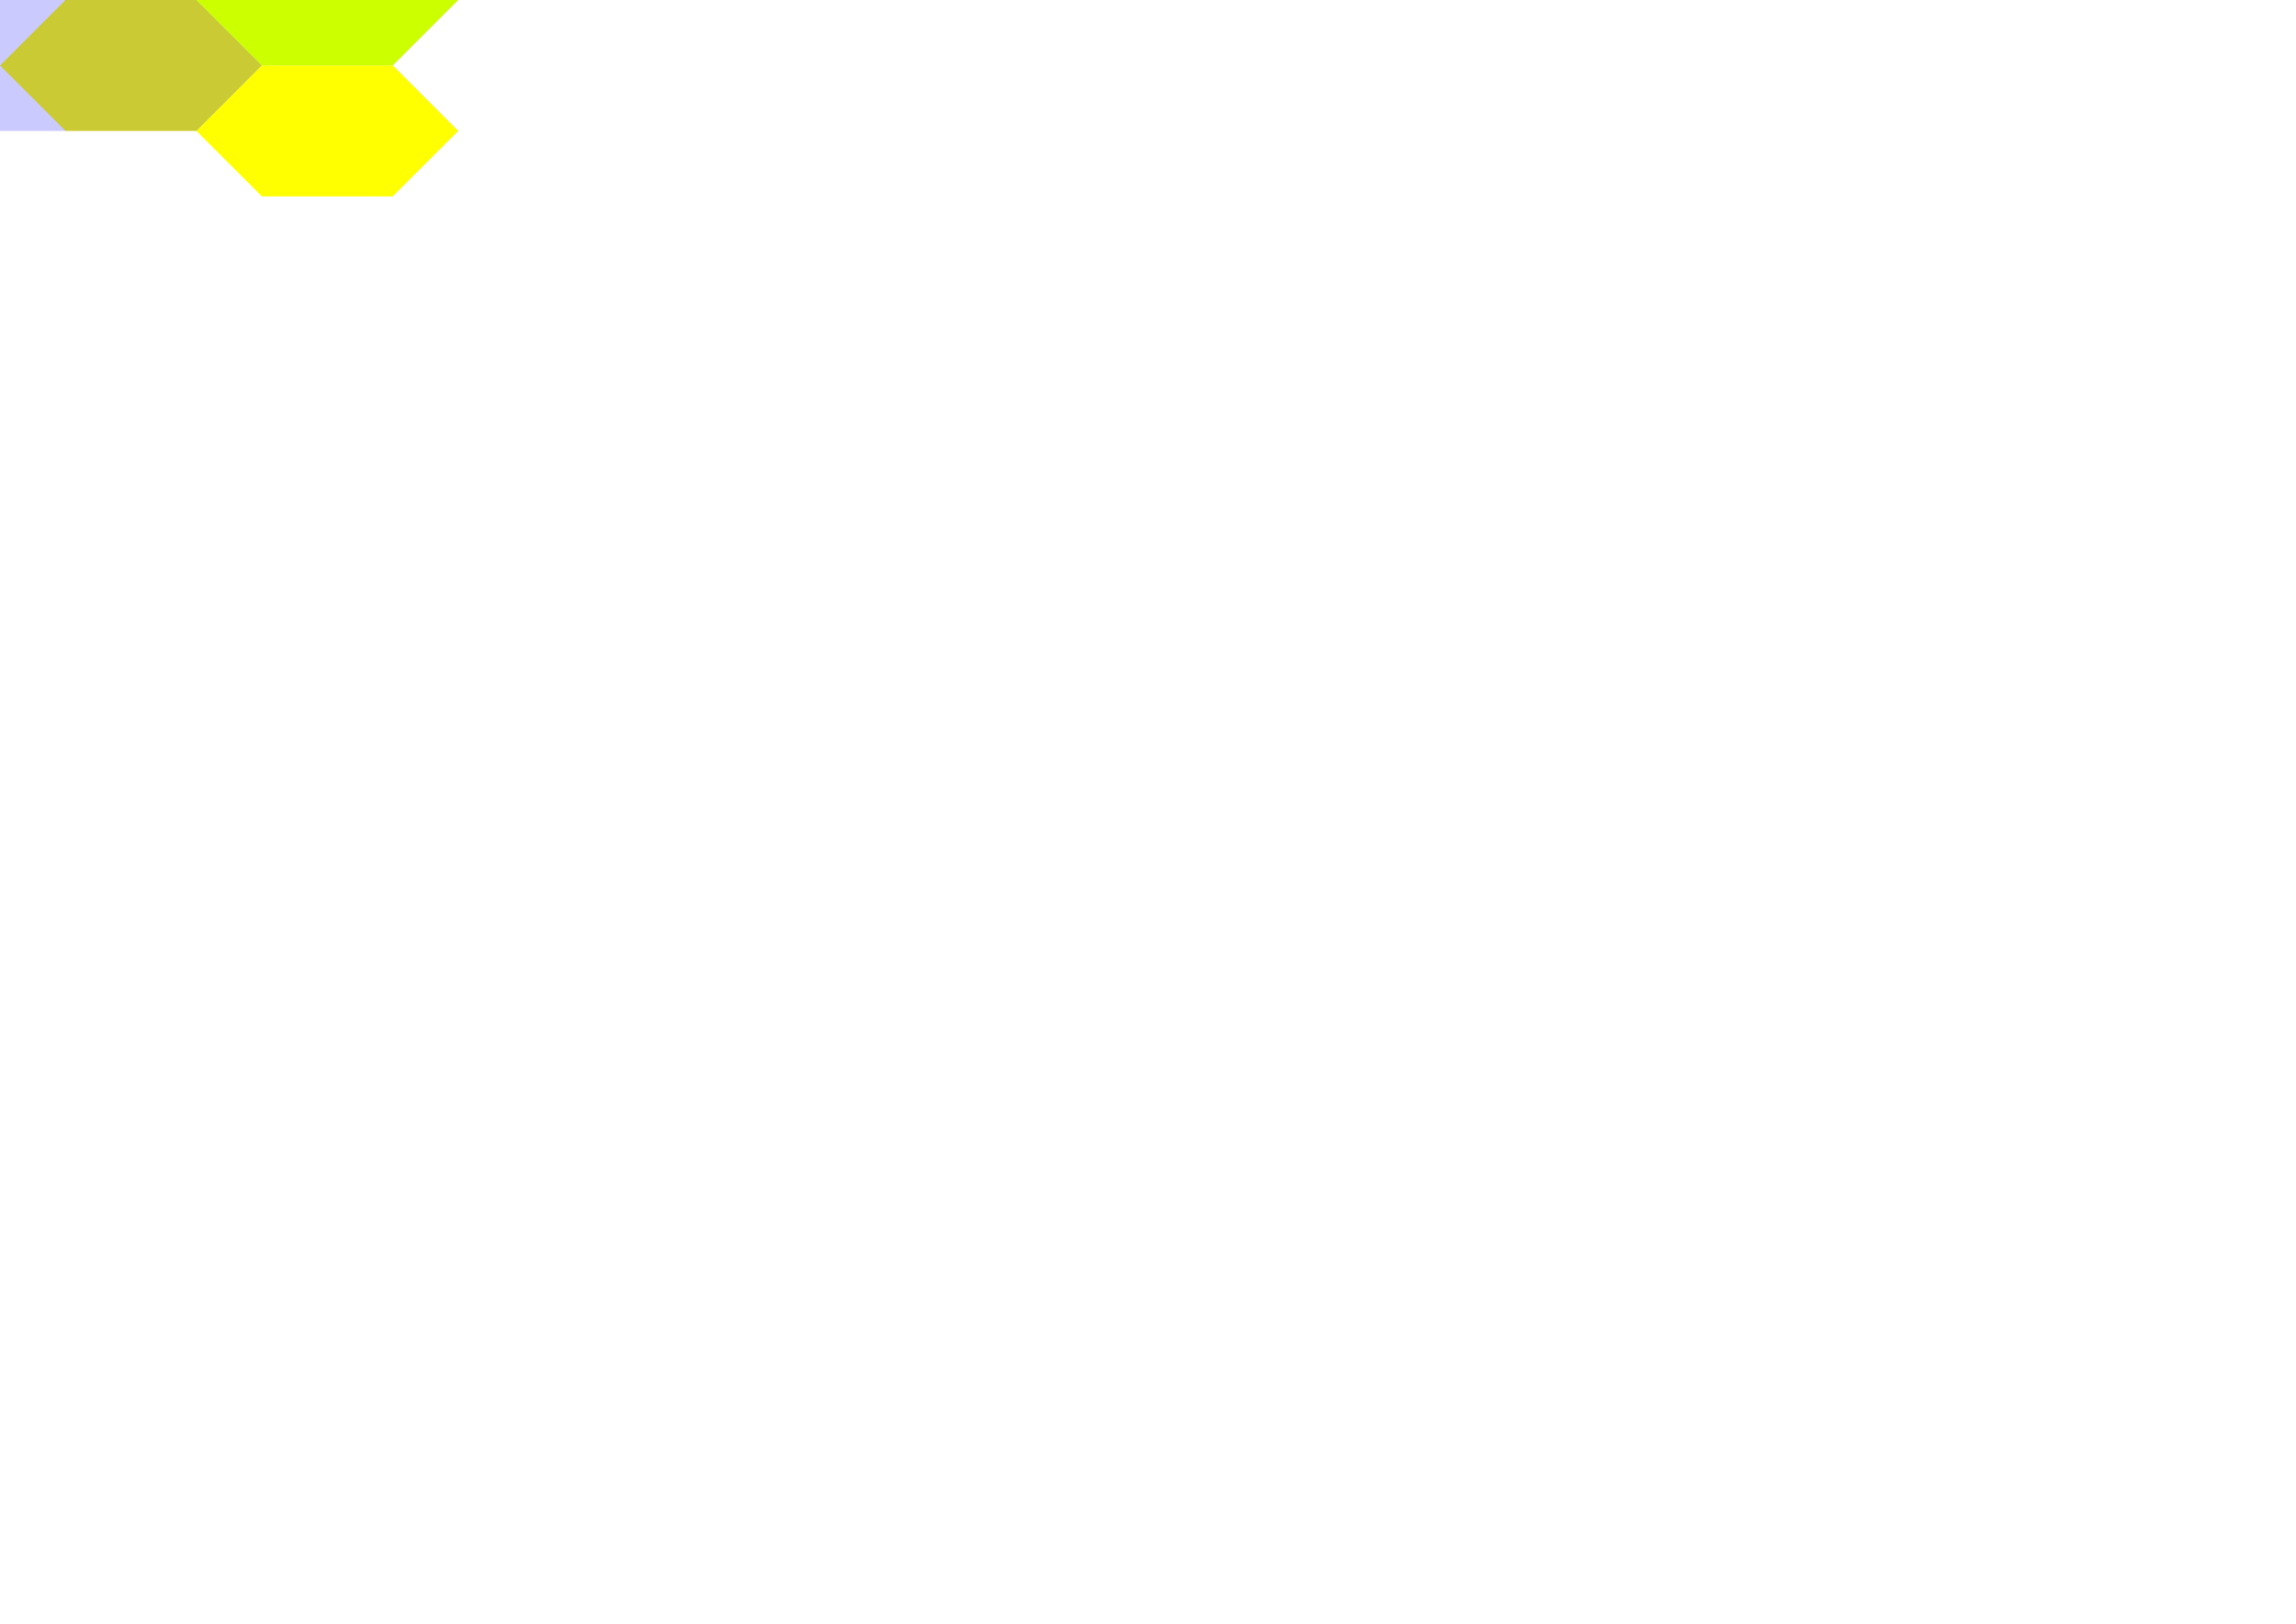
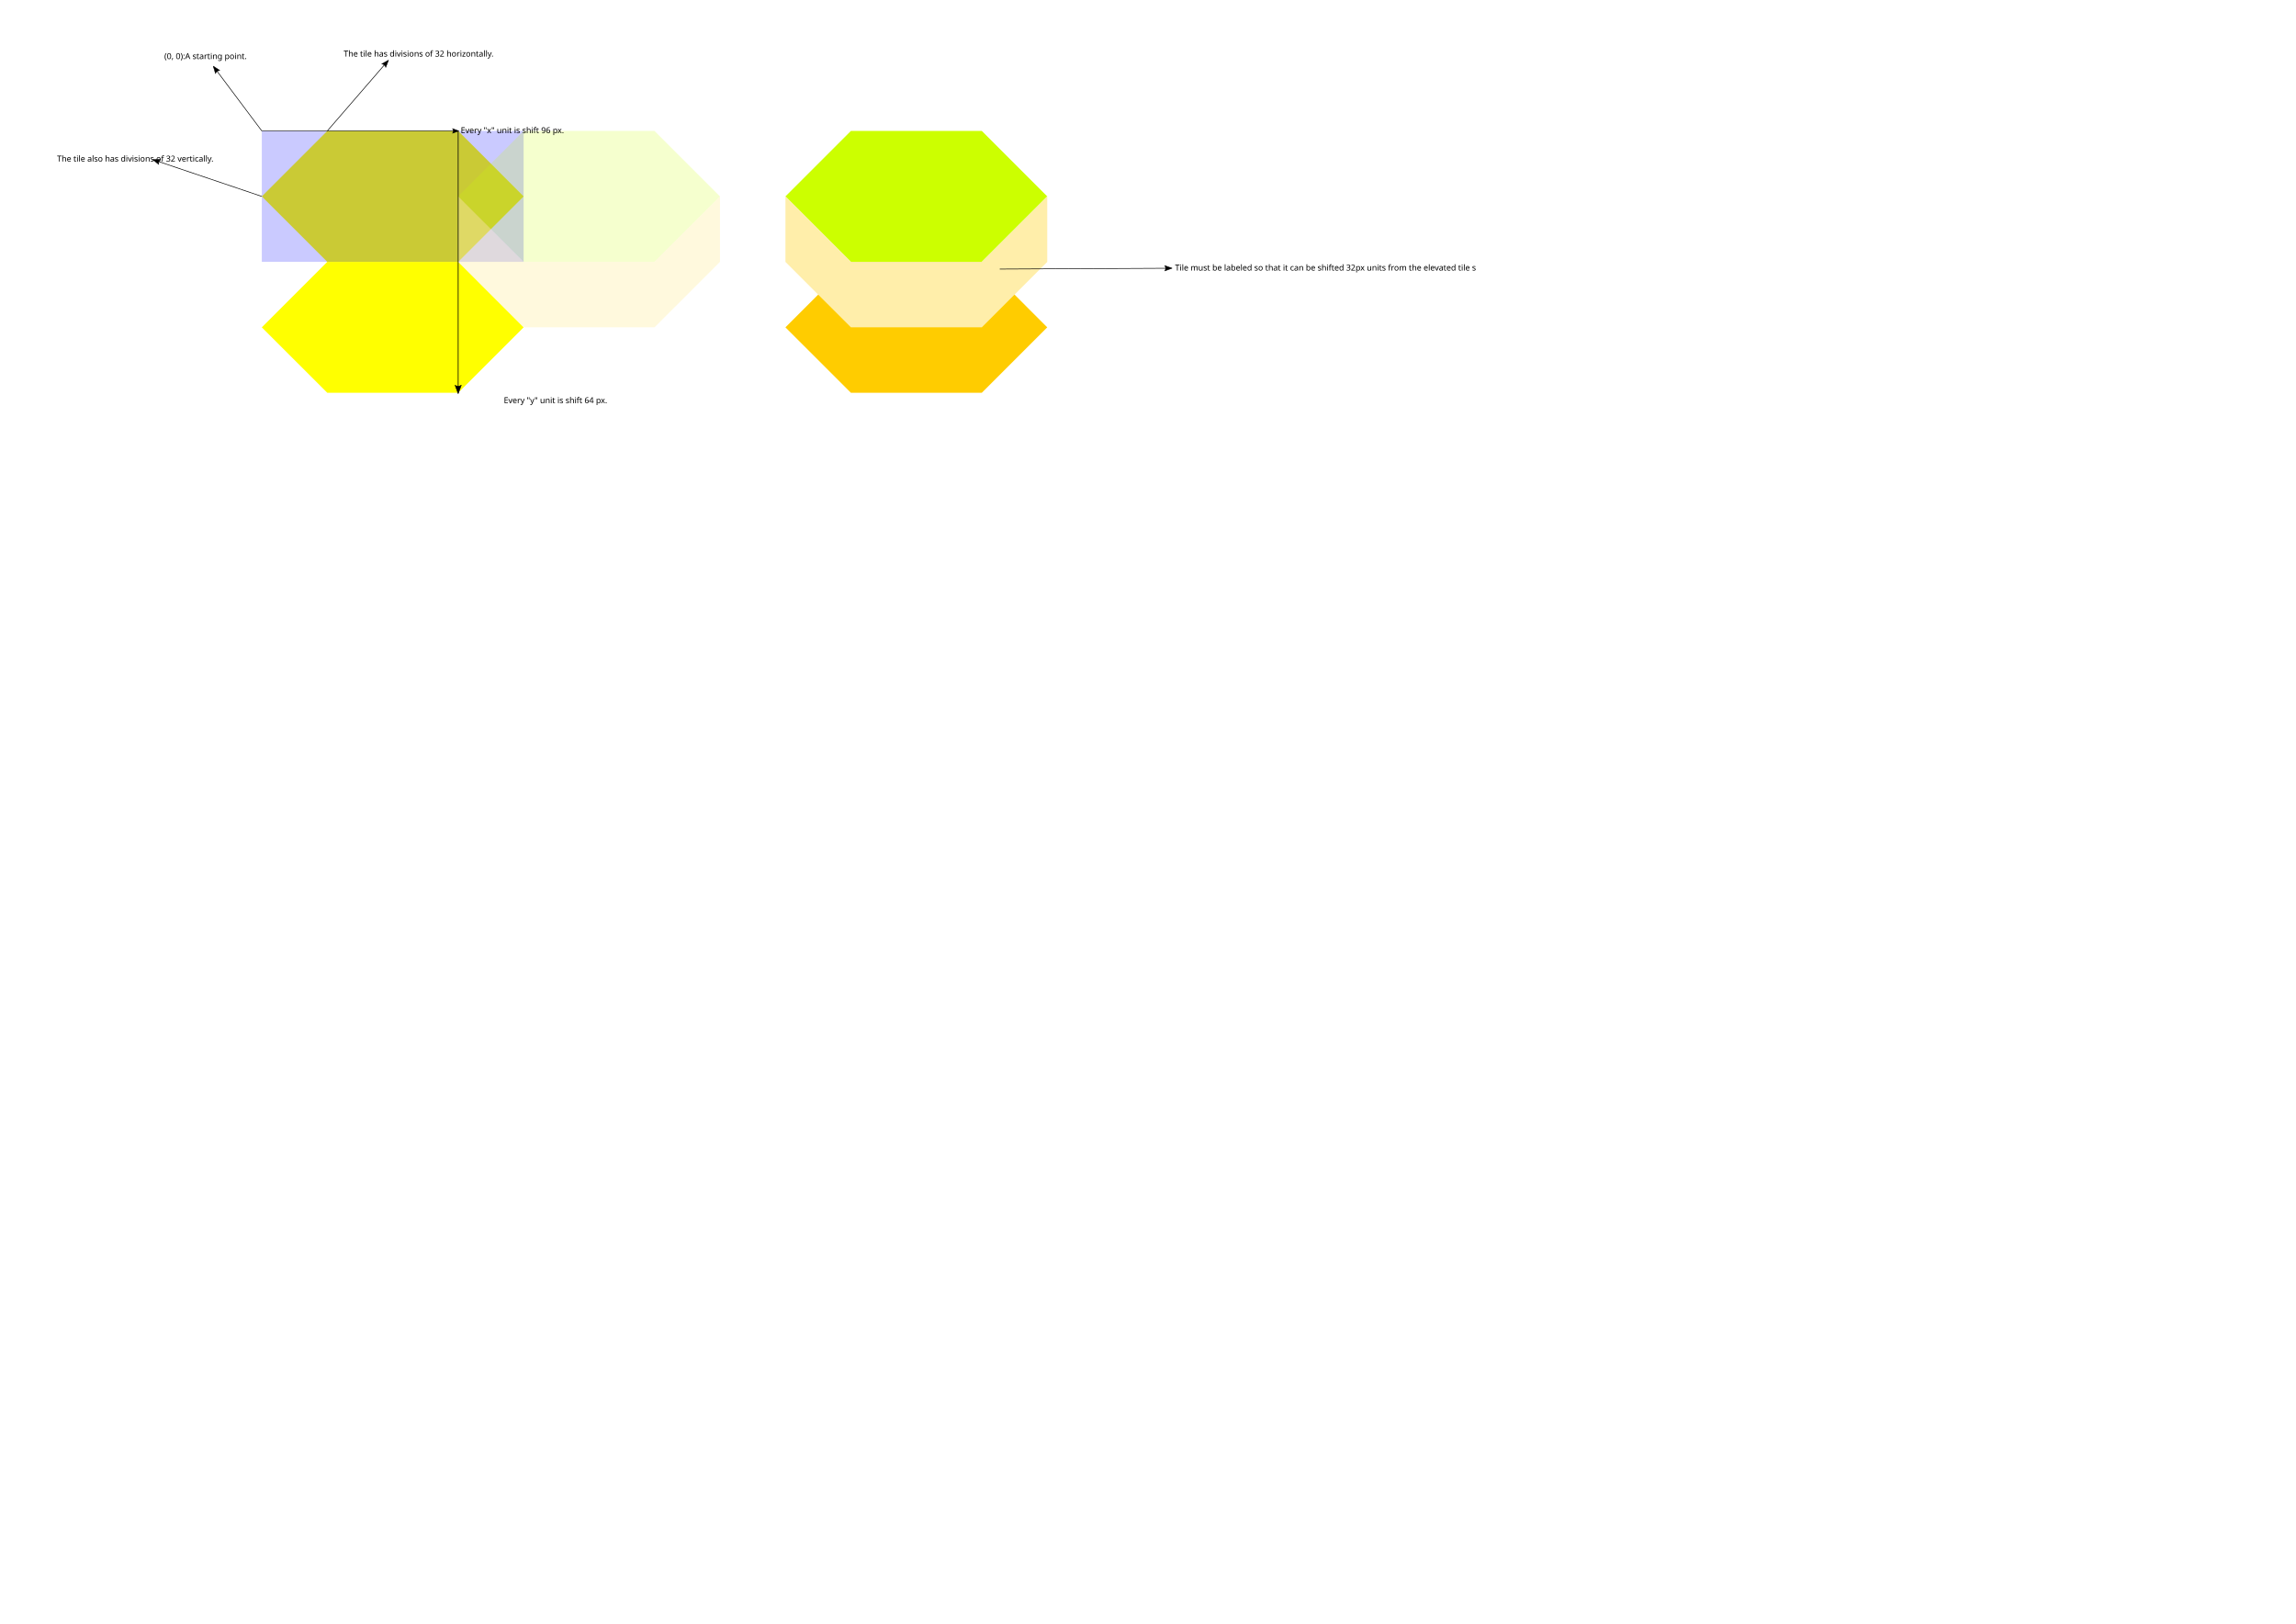
<svg xmlns="http://www.w3.org/2000/svg" width="1122.52" height="793.701" viewBox="0 0 297 210" version="1.1" id="svg8">
  <defs id="defs2">
+     <marker style="overflow:visible" id="marker1315" refX="0.0" refY="0.0" orient="auto">
+       <path transform="scale(1.1) translate(1,0)" d="M 8.719,4.034 L -2.207,0.016 L 8.719,-4.002 C 6.973,-1.63 6.983,1.616 8.719,4.034 z " style="fill-rule:evenodd;stroke-width:0.625;stroke-linejoin:round;stroke:#000000;stroke-opacity:1;fill:#000000;fill-opacity:1" id="path1313" />
+     </marker>
+     <marker style="overflow:visible" id="marker1149" refX="0.0" refY="0.0" orient="auto">
+       <path transform="scale(1.1) translate(1,0)" d="M 8.719,4.034 L -2.207,0.016 L 8.719,-4.002 C 6.973,-1.63 6.983,1.616 8.719,4.034 z " style="fill-rule:evenodd;stroke-width:0.625;stroke-linejoin:round;stroke:#000000;stroke-opacity:1;fill:#000000;fill-opacity:1" id="path1147" />
+     </marker>
+     <marker style="overflow:visible" id="marker1021" refX="0.0" refY="0.0" orient="auto">
+       <path transform="scale(1.1) translate(1,0)" d="M 8.719,4.034 L -2.207,0.016 L 8.719,-4.002 C 6.973,-1.63 6.983,1.616 8.719,4.034 z " style="fill-rule:evenodd;stroke-width:0.625;stroke-linejoin:round;stroke:#000000;stroke-opacity:1;fill:#000000;fill-opacity:1" id="path1019" />
+     </marker>
    <marker style="overflow:visible" id="marker1602" refX="0.0" refY="0.0" orient="auto">
      <path transform="scale(1.1) translate(1,0)" d="M 8.719,4.034 L -2.207,0.016 L 8.719,-4.002 C 6.973,-1.63 6.983,1.616 8.719,4.034 z " style="fill-rule:evenodd;stroke-width:0.625;stroke-linejoin:round;stroke:#000000;stroke-opacity:1;fill:#000000;fill-opacity:1" id="path1600" />
    </marker>
    <marker style="overflow:visible" id="marker1440" refX="0.0" refY="0.0" orient="auto">
      <path transform="scale(1.1) translate(1,0)" d="M 8.719,4.034 L -2.207,0.016 L 8.719,-4.002 C 6.973,-1.63 6.983,1.616 8.719,4.034 z " style="fill-rule:evenodd;stroke-width:0.625;stroke-linejoin:round;stroke:#000000;stroke-opacity:1;fill:#000000;fill-opacity:1" id="path1438" />
    </marker>
    <marker style="overflow:visible" id="Arrow2Lstart" refX="0.0" refY="0.0" orient="auto">
      <path transform="scale(1.1) translate(1,0)" d="M 8.719,4.034 L -2.207,0.016 L 8.719,-4.002 C 6.973,-1.63 6.983,1.616 8.719,4.034 z " style="fill-rule:evenodd;stroke-width:0.625;stroke-linejoin:round;stroke:#000000;stroke-opacity:1;fill:#000000;fill-opacity:1" id="path1000" />
    </marker>
    <marker style="overflow:visible;" id="Arrow1Lend" refX="0.0" refY="0.0" orient="auto">
      <path transform="scale(0.8) rotate(180) translate(12.5,0)" style="fill-rule:evenodd;stroke:#000000;stroke-width:1pt;stroke-opacity:1;fill:#000000;fill-opacity:1" d="M 0.0,0.0 L 5.0,-5.0 L -12.5,0.0 L 5.0,5.0 L 0.0,0.0 z " id="path985" />
    </marker>
    <marker style="overflow:visible" id="marker1266" refX="0.0" refY="0.0" orient="auto">
      <path transform="scale(0.8) translate(12.5,0)" style="fill-rule:evenodd;stroke:#000000;stroke-width:1pt;stroke-opacity:1;fill:#000000;fill-opacity:1" d="M 0.0,0.0 L 5.0,-5.0 L -12.5,0.0 L 5.0,5.0 L 0.0,0.0 z " id="path1264" />
    </marker>
    <marker style="overflow:visible" id="Arrow1Lstart" refX="0.0" refY="0.0" orient="auto">
      <path transform="scale(0.8) translate(12.5,0)" style="fill-rule:evenodd;stroke:#000000;stroke-width:1pt;stroke-opacity:1;fill:#000000;fill-opacity:1" d="M 0.0,0.0 L 5.0,-5.0 L -12.5,0.0 L 5.0,5.0 L 0.0,0.0 z " id="path982" />
    </marker>
  </defs>
  <g id="layer1">
-     <path id="path14" style="fill:#ffff00;fill-rule:evenodd;stroke-width:0.265" transform="matrix(1.029696,0.2428299,-0.2065177,0.5313038,-12.11996,-27.80372)" d="M 23.325,57.612 27.931,39.565 42.993,32.682 53.453,43.842 48.848,61.877 33.786,68.76 Z" />
-     <rect style="fill:#0000ff;fill-opacity:0.208;fill-rule:evenodd;stroke-width:0.187" id="rect16" width="33.867" height="16.933" x="4.1235376e-07" y="0" />
-     <path id="path962" style="fill:#ffff00;fill-rule:evenodd;stroke-width:0.204" d="m 25.4,16.933 8.47,-8.47 16.93,-4e-7 8.467,8.47 -8.467,8.463 h -16.93 z" />
-     <path id="path964" style="fill:#ccff00;fill-rule:evenodd;stroke-width:0.205;fill-opacity:1;stroke-miterlimit:4;stroke-dasharray:none" d="m 25.397,0.006 8.47,-8.47 16.93,-4e-7 8.467,8.47 -8.467,8.463 h -16.93 z" />
-     <path style="fill:none;fill-rule:evenodd;stroke:#000000;stroke-width:0.079;stroke-linecap:butt;stroke-linejoin:miter;stroke-opacity:1;marker-start:url(#Arrow2Lstart);stroke-miterlimit:4;stroke-dasharray:none" d="M -6.217,-8.294 0,0" id="path1368" />
-     <text xml:space="preserve" style="font-style:normal;font-weight:normal;font-size:1.058px;line-height:1.25;font-family:sans-serif;fill:#000000;fill-opacity:1;stroke:none;stroke-width:0.265" x="-12.611" y="-9.3" id="text1426">
-       <tspan id="tspan1424" x="-12.611" y="-9.3" style="font-size:1.058px;stroke-width:0.265">(0, 0):A starting point.</tspan>
-     </text>
-     <path style="fill:none;fill-rule:evenodd;stroke:#000000;stroke-width:0.079;stroke-linecap:butt;stroke-linejoin:miter;stroke-opacity:1;marker-start:url(#marker1440);stroke-miterlimit:4;stroke-dasharray:none" d="M 16.323,-9.075 8.47,0" id="path1430" />
-     <text xml:space="preserve" style="font-style:normal;font-weight:normal;font-size:1.058px;line-height:1.25;font-family:sans-serif;fill:#000000;fill-opacity:1;stroke:none;stroke-width:0.265" x="10.594" y="-9.615" id="text1588">
-       <tspan id="tspan1586" x="10.594" y="-9.615" style="font-size:1.058px;stroke-width:0.265">The tile has divisions of 32 horizontally.</tspan>
-     </text>
-     <path style="fill:none;fill-rule:evenodd;stroke:#000000;stroke-width:0.079;stroke-linecap:butt;stroke-linejoin:miter;stroke-opacity:1;stroke-miterlimit:4;stroke-dasharray:none;marker-start:url(#marker1602)" d="M -14.015,3.737 0,8.47" id="path1592" />
-     <text xml:space="preserve" style="font-style:normal;font-weight:normal;font-size:1.058px;line-height:1.25;font-family:sans-serif;fill:#000000;fill-opacity:1;stroke:none;stroke-width:0.265" x="-26.486" y="3.958" id="text1654">
-       <tspan id="tspan1652" x="-26.486" y="3.958" style="font-size:1.058px;stroke-width:0.265">The tile also has divisions of 32 vertically.</tspan>
-     </text>
+     <path id="path14" style="fill:#ffff00;fill-rule:evenodd;stroke-width:0.204" d="m 33.867,25.403 8.47,-8.47 16.93,-10e-7 8.467,8.47 -8.467,8.463 -16.93,10e-7 z" />
+     <rect style="fill:#0000ff;fill-opacity:0.208;fill-rule:evenodd;stroke-width:0.187" id="rect16" width="33.867" height="16.933" x="33.867" y="16.933" />
+     <path id="path1277" style="fill:#ffcc00;fill-rule:evenodd;stroke-width:0.204" d="m 101.6,42.337 8.47,-8.47 h 16.93 l 8.467,8.47 -8.467,8.463 h -16.93 z" />
+     <path id="path962" style="fill:#ffff00;fill-rule:evenodd;stroke-width:0.204" d="m 33.867,42.337 8.47,-8.47 h 16.93 l 8.467,8.47 -8.467,8.463 H 42.336 Z" />
+     <path id="path964" style="fill:#ccff00;fill-opacity:0.193;fill-rule:evenodd;stroke-width:0.205;stroke-miterlimit:4;stroke-dasharray:none" d="m 59.264,25.403 8.47,-8.47 h 16.93 l 8.467,8.47 -8.467,8.463 h -16.93 z" />
+     <path style="fill:#ffeeaa;fill-opacity:0.406;stroke:none;stroke-width:0.265px;stroke-linecap:butt;stroke-linejoin:miter;stroke-opacity:1" d="m 59.267,25.403 8.467,8.463 h 16.93 l 8.467,-8.463 3e-6,8.47 -8.467,8.463 H 67.733 l -8.47,-8.463 z" id="path1279" />
+     <path id="path964-0" style="fill:#ccff00;fill-opacity:1;fill-rule:evenodd;stroke-width:0.205;stroke-miterlimit:4;stroke-dasharray:none" d="m 101.6,25.403 8.47,-8.47 h 16.93 l 8.467,8.47 -8.467,8.463 h -16.93 z" />
+     <path style="fill:#ffeeaa;fill-opacity:1;stroke:none;stroke-width:0.265px;stroke-linecap:butt;stroke-linejoin:miter;stroke-opacity:1" d="m 101.603,25.403 8.467,8.463 h 16.93 l 8.467,-8.463 v 8.47 l -8.467,8.463 h -16.93 l -8.47,-8.463 z" id="path1279-1" />
+     <g id="g1821" transform="translate(33.86667,16.93333)">
+       <path style="fill:none;fill-rule:evenodd;stroke:#000000;stroke-width:0.069;stroke-linecap:butt;stroke-linejoin:miter;stroke-miterlimit:4;stroke-dasharray:none;stroke-opacity:1;marker-start:url(#marker1149)" d="M 25.4,0 H 0" id="path1139" />
+       <g id="g1674">
+         <path style="fill:none;fill-rule:evenodd;stroke:#000000;stroke-width:0.079;stroke-linecap:butt;stroke-linejoin:miter;stroke-miterlimit:4;stroke-dasharray:none;stroke-opacity:1;marker-start:url(#Arrow2Lstart)" d="M -6.217,-8.294 0,0" id="path1368" />
+         <text xml:space="preserve" style="font-style:normal;font-weight:normal;font-size:1.058px;line-height:1.25;font-family:sans-serif;fill:#000000;fill-opacity:1;stroke:none;stroke-width:0.265" x="-12.611" y="-9.3" id="text1426">
+           <tspan id="tspan1424" x="-12.611" y="-9.3" style="font-size:1.058px;stroke-width:0.265">(0, 0):A starting point.</tspan>
+         </text>
+         <path style="fill:none;fill-rule:evenodd;stroke:#000000;stroke-width:0.079;stroke-linecap:butt;stroke-linejoin:miter;stroke-miterlimit:4;stroke-dasharray:none;stroke-opacity:1;marker-start:url(#marker1440)" d="M 16.323,-9.075 8.47,0" id="path1430" />
+         <text xml:space="preserve" style="font-style:normal;font-weight:normal;font-size:1.058px;line-height:1.25;font-family:sans-serif;fill:#000000;fill-opacity:1;stroke:none;stroke-width:0.265" x="10.594" y="-9.615" id="text1588">
+           <tspan id="tspan1586" x="10.594" y="-9.615" style="font-size:1.058px;stroke-width:0.265">The tile has divisions of 32 horizontally.</tspan>
+         </text>
+         <path style="fill:none;fill-rule:evenodd;stroke:#000000;stroke-width:0.079;stroke-linecap:butt;stroke-linejoin:miter;stroke-miterlimit:4;stroke-dasharray:none;stroke-opacity:1;marker-start:url(#marker1602)" d="M -14.015,3.737 0,8.47" id="path1592" />
+         <text xml:space="preserve" style="font-style:normal;font-weight:normal;font-size:1.058px;line-height:1.25;font-family:sans-serif;fill:#000000;fill-opacity:1;stroke:none;stroke-width:0.265" x="-26.486" y="3.958" id="text1654">
+           <tspan id="tspan1652" x="-26.486" y="3.958" style="font-size:1.058px;stroke-width:0.265">The tile also has divisions of 32 vertically.</tspan>
+         </text>
+         <path style="fill:none;fill-rule:evenodd;stroke:#000000;stroke-width:0.092;stroke-linecap:butt;stroke-linejoin:miter;stroke-miterlimit:4;stroke-dasharray:none;stroke-opacity:1;marker-start:url(#marker1021)" d="M 25.4,33.867 25.4,-2.0141203e-7" id="path152" />
+         <text xml:space="preserve" style="font-style:normal;font-weight:normal;font-size:1.058px;line-height:1.25;font-family:sans-serif;fill:#000000;fill-opacity:1;stroke:none;stroke-width:0.265" x="31.298" y="35.212" id="text1133">
+           <tspan id="tspan1131" x="31.298" y="35.212" style="font-size:1.058px;stroke-width:0.265">Every "y" unit is shift 64 px.</tspan>
+         </text>
+         <text xml:space="preserve" style="font-style:normal;font-weight:normal;font-size:1.058px;line-height:1.25;font-family:sans-serif;fill:#000000;fill-opacity:1;stroke:none;stroke-width:0.265" x="25.722" y="0.287" id="text1137">
+           <tspan x="25.722" y="0.287" style="font-size:1.058px;stroke-width:0.265" id="tspan1253">Every "x" unit is shift 96 px.</tspan>
+         </text>
+         <path style="fill:none;fill-rule:evenodd;stroke:#000000;stroke-width:0.079;stroke-linecap:butt;stroke-linejoin:miter;stroke-miterlimit:4;stroke-dasharray:none;stroke-opacity:1;marker-start:url(#marker1315)" d="M 117.644,17.758 95.458,17.867" id="path1305" />
+         <text xml:space="preserve" style="font-style:normal;font-weight:normal;font-size:1.058px;line-height:1.25;font-family:sans-serif;fill:#000000;fill-opacity:1;stroke:none;stroke-width:0.265" x="118.134" y="18.057" id="text1427">
+           <tspan x="118.134" y="18.057" style="font-size:1.058px;stroke-width:0.265" id="tspan1425">Tile must be labeled so that it can be shifted 32px units from the elevated tile s</tspan>
+         </text>
+       </g>
+     </g>
  </g>
</svg>
